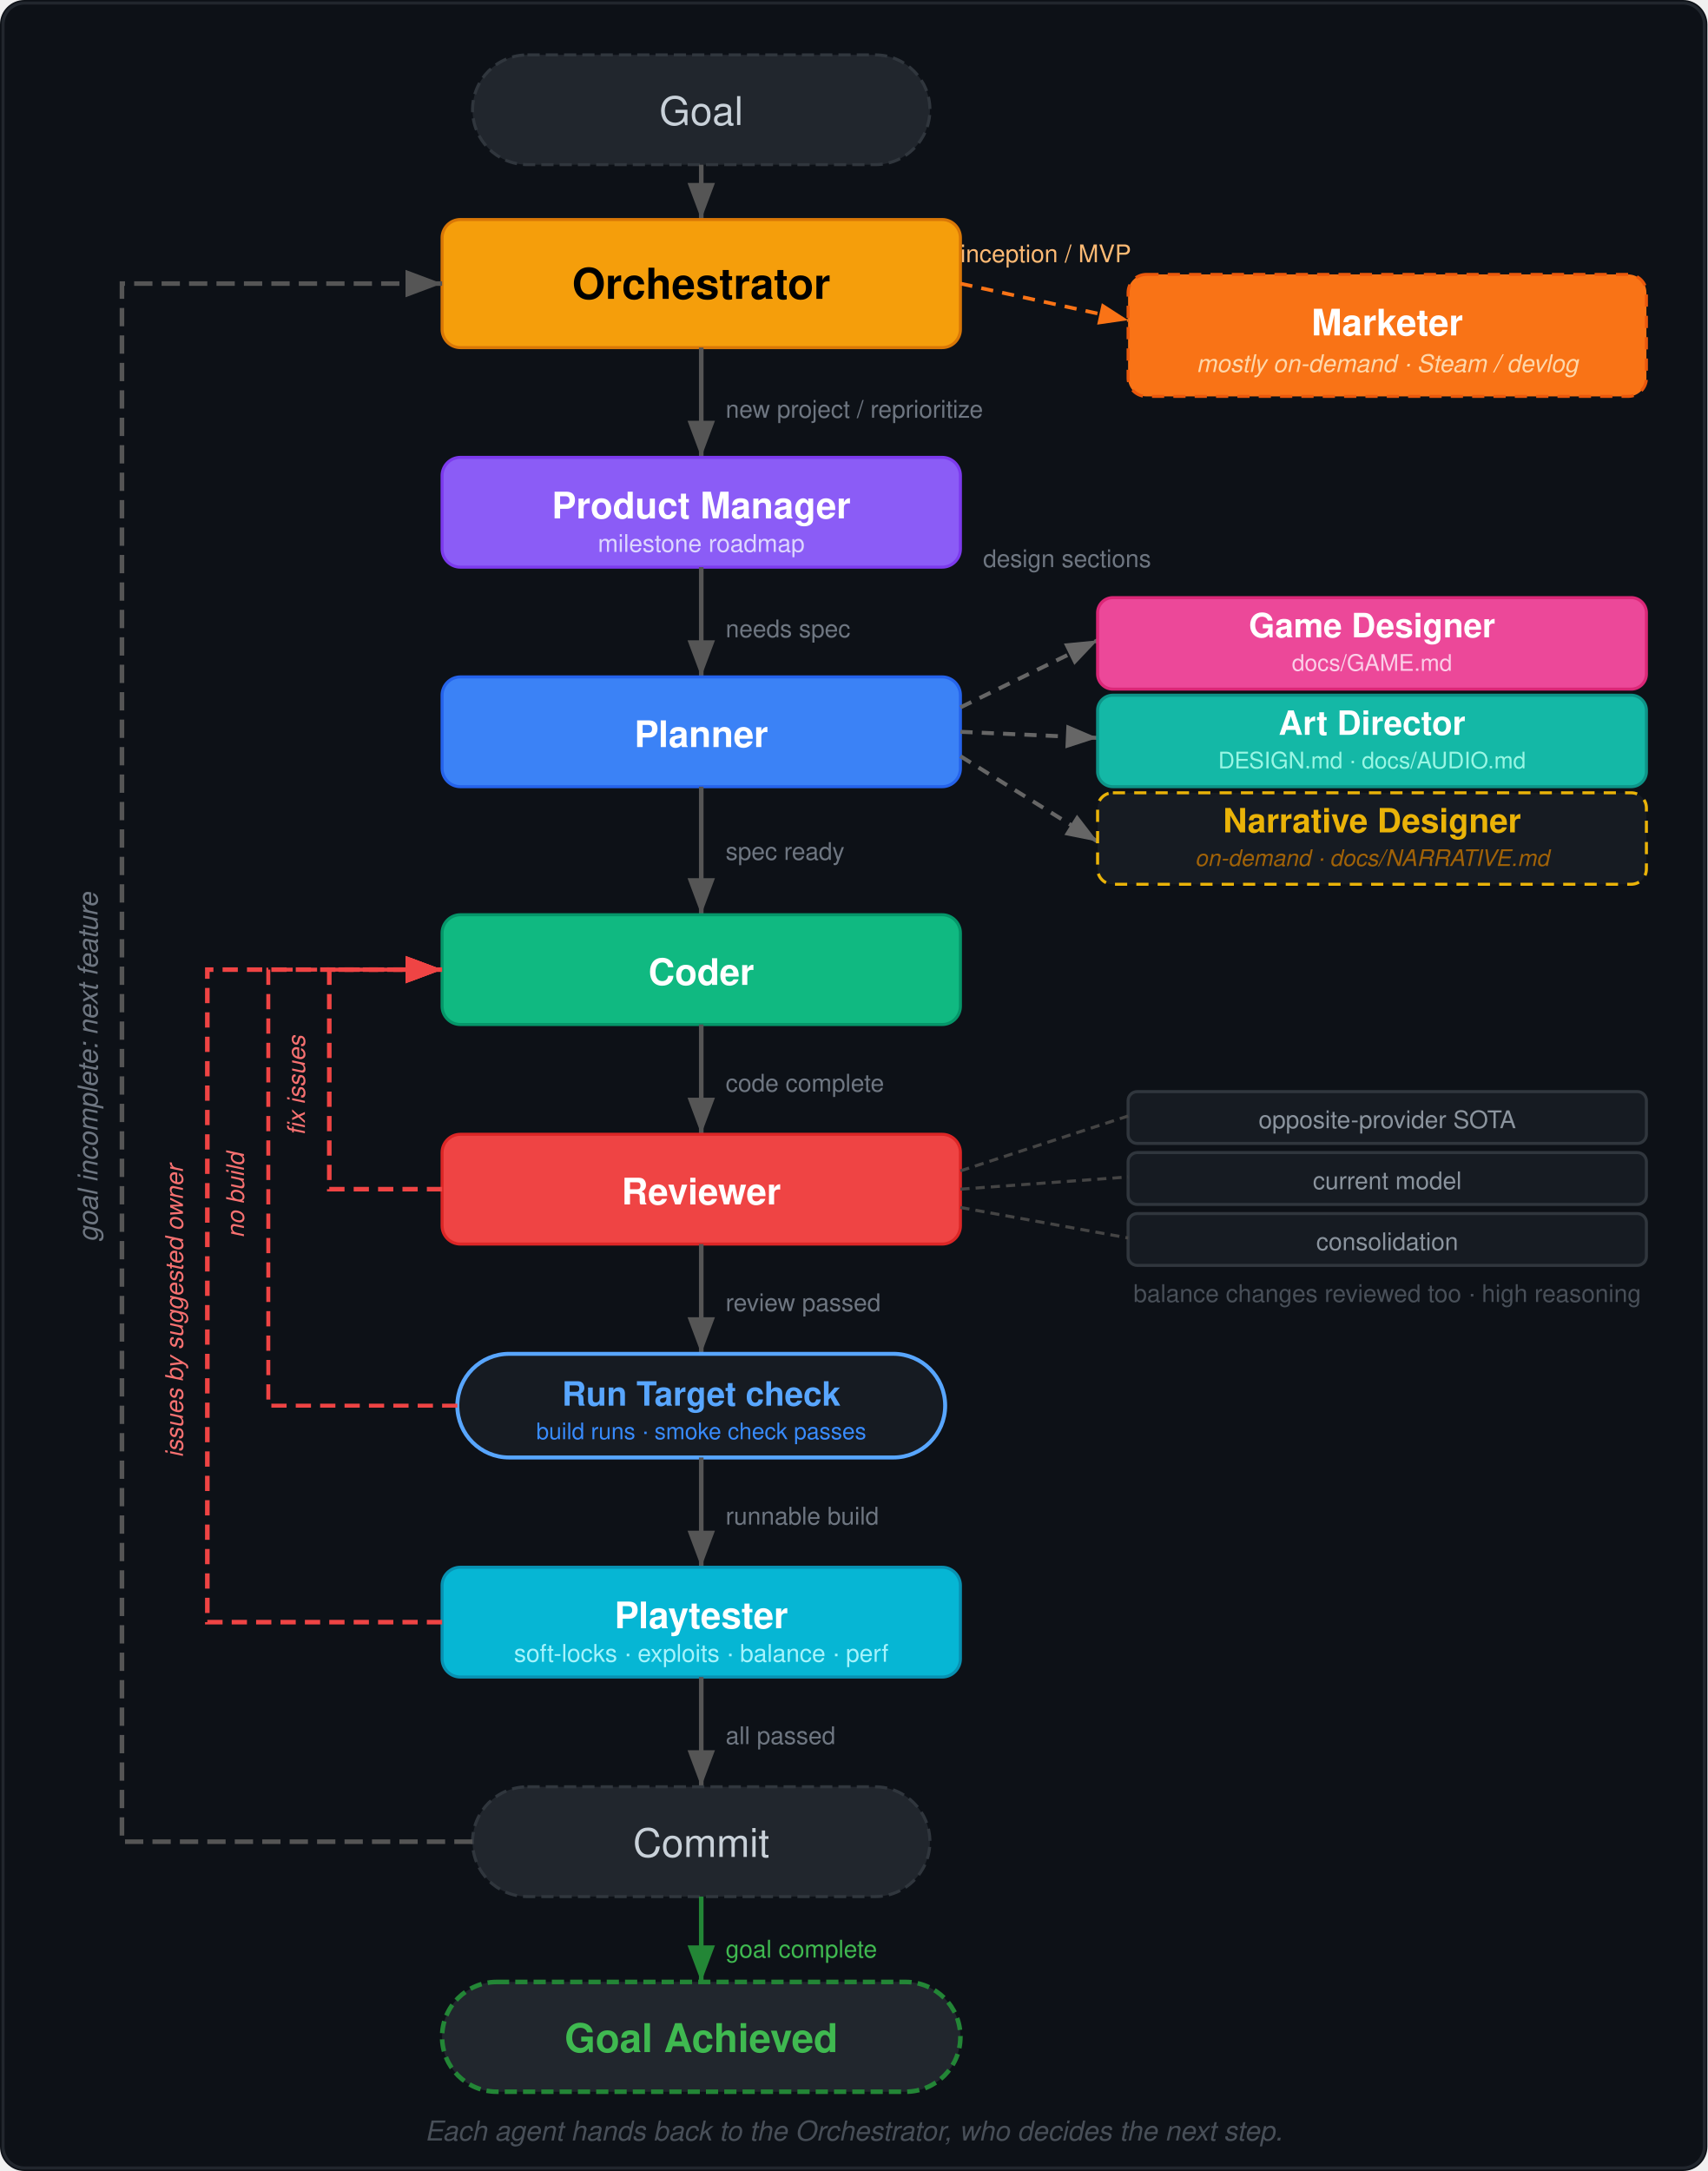
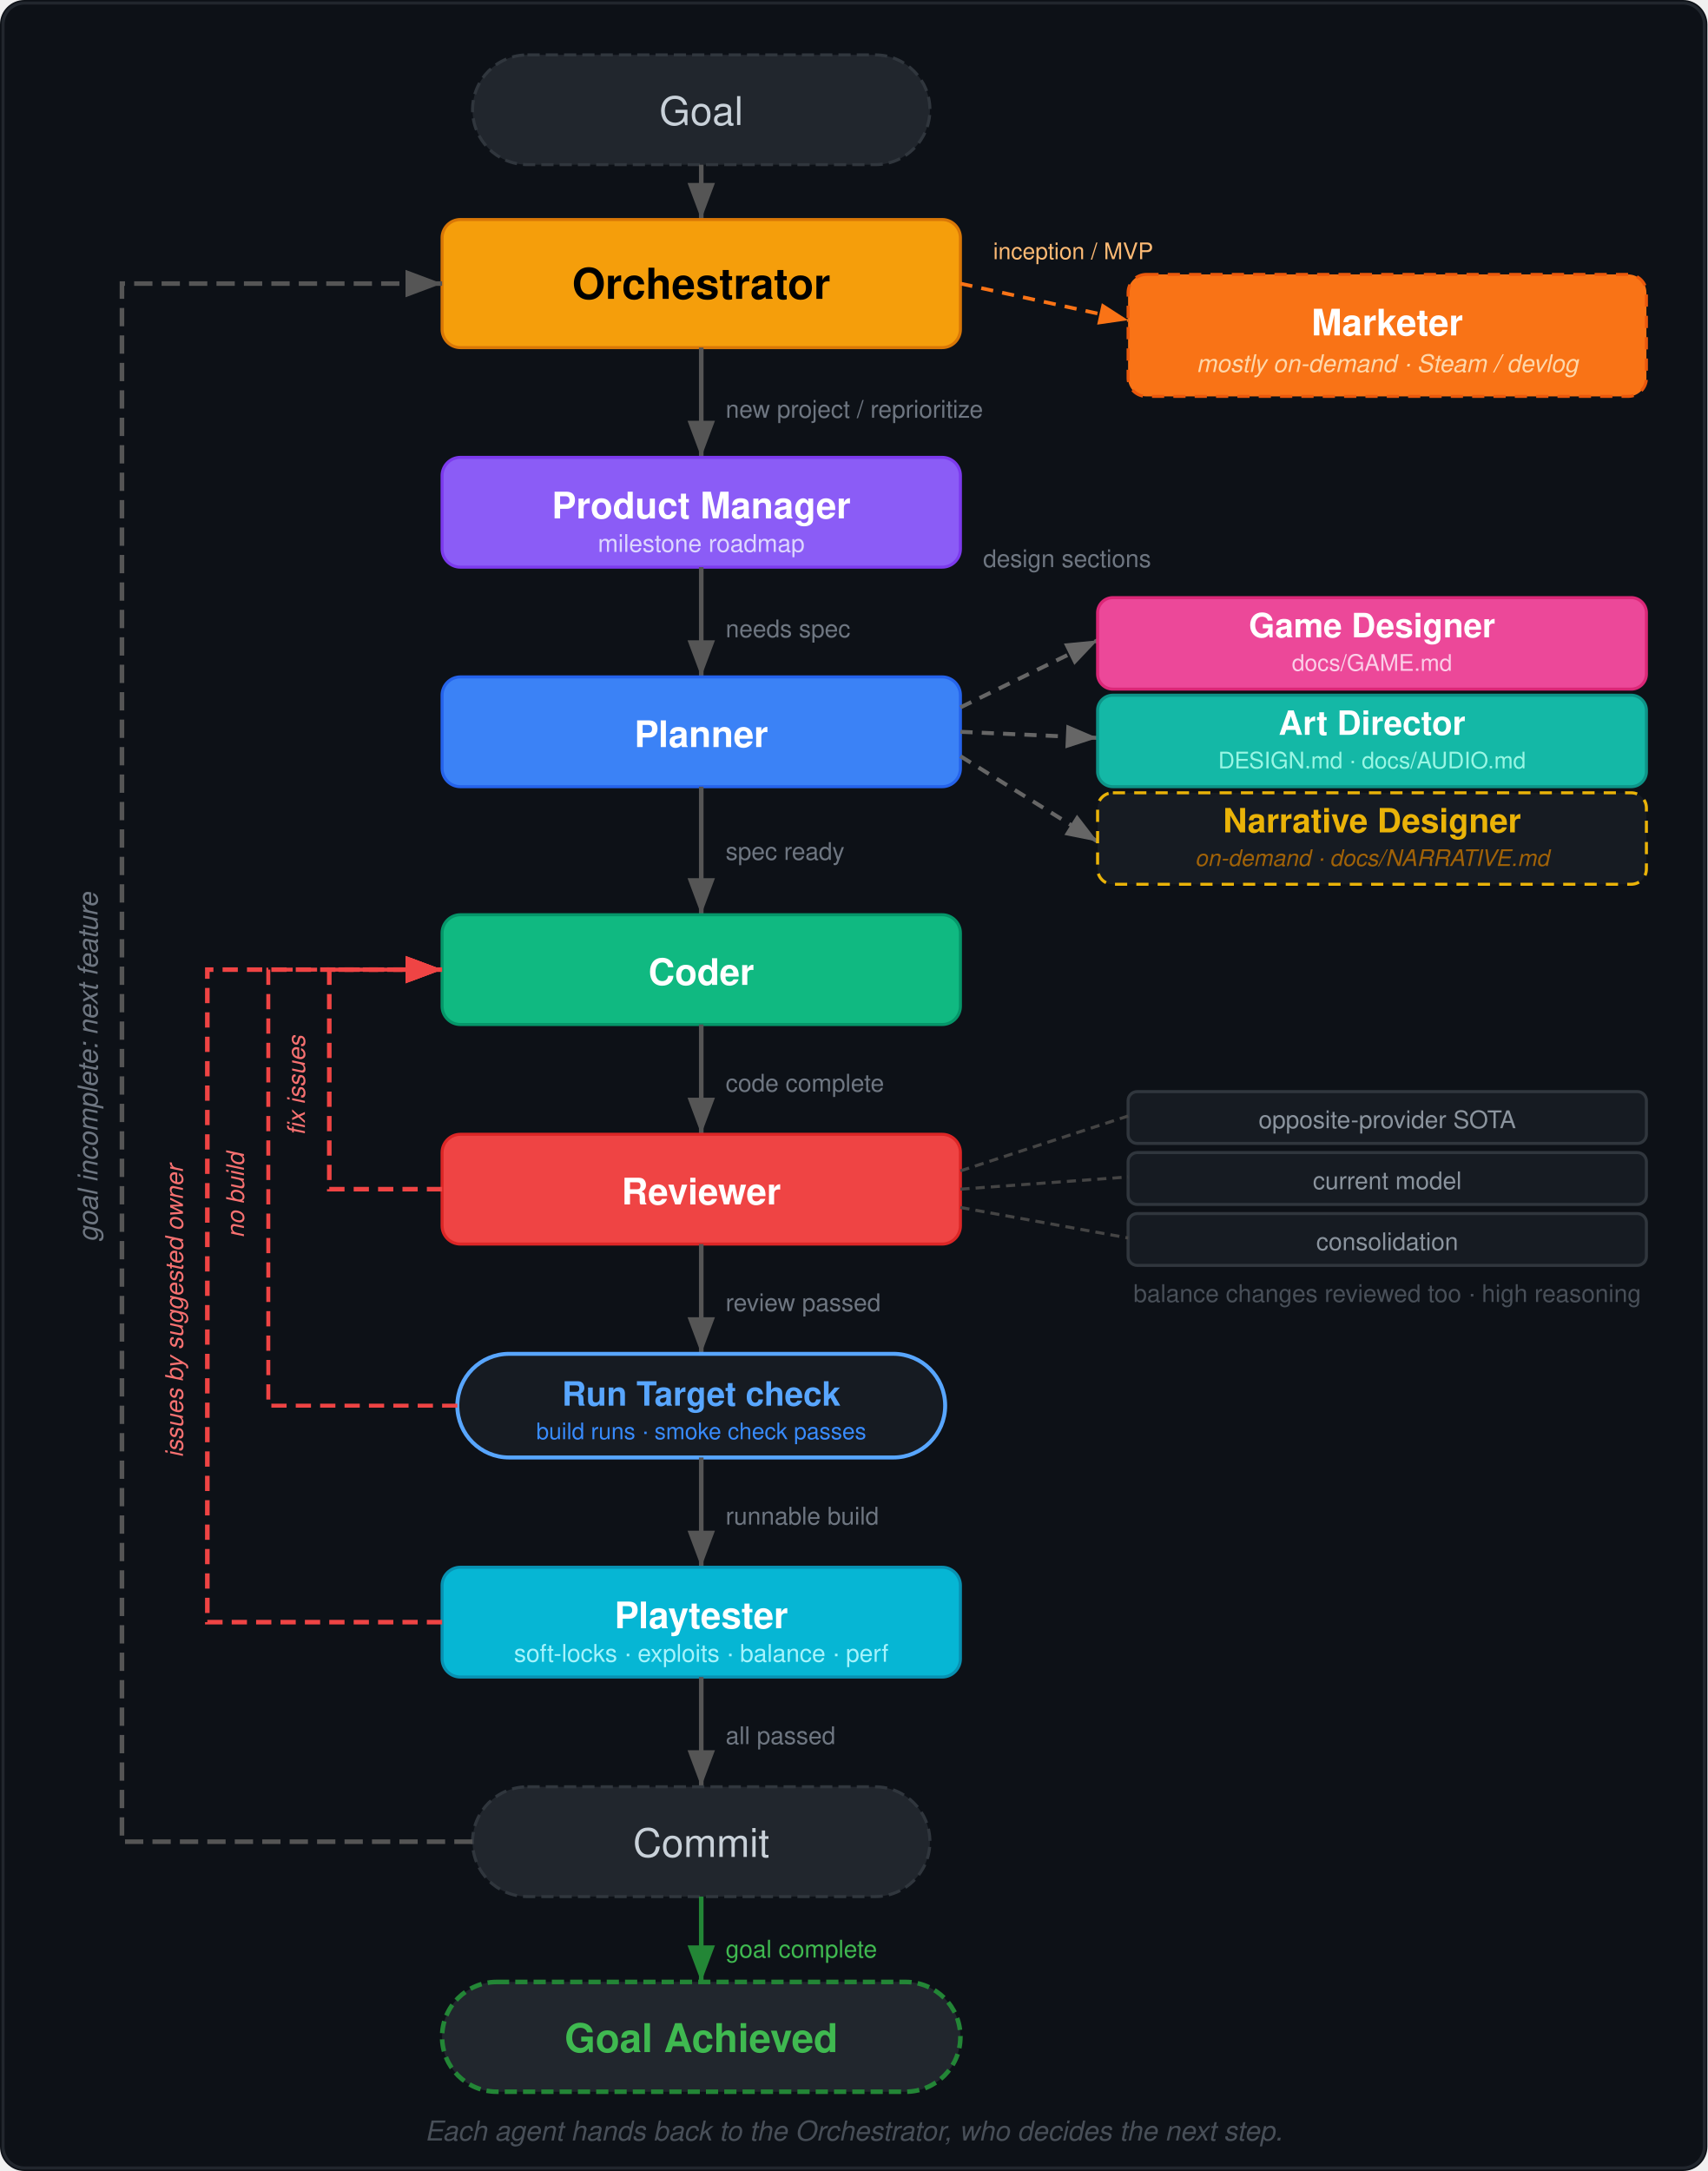
<svg xmlns="http://www.w3.org/2000/svg" viewBox="0 0 560 712">
  <defs>
    <marker id="a" markerWidth="8" markerHeight="6" refX="8" refY="3" orient="auto">
      <path d="M0,0 L8,3 L0,6" fill="#555" />
    </marker>
    <marker id="ad" markerWidth="8" markerHeight="6" refX="8" refY="3" orient="auto">
      <path d="M0,0 L8,3 L0,6" fill="#666" />
    </marker>
    <marker id="ar" markerWidth="8" markerHeight="6" refX="8" refY="3" orient="auto">
      <path d="M0,0 L8,3 L0,6" fill="#ef4444" />
    </marker>
    <marker id="ag" markerWidth="8" markerHeight="6" refX="8" refY="3" orient="auto">
      <path d="M0,0 L8,3 L0,6" fill="#238636" />
    </marker>
    <marker id="ao" markerWidth="8" markerHeight="6" refX="8" refY="3" orient="auto">
      <path d="M0,0 L8,3 L0,6" fill="#f97316" />
    </marker>
  </defs>
  <rect width="560" height="712" rx="8" fill="#0d1117" />
  <rect x="1" y="1" width="558" height="710" rx="7" fill="none" stroke="#21262d" stroke-width="1" />
  <rect x="155" y="18" width="150" height="36" rx="18" fill="#21262d" stroke="#30363d" stroke-width="1" stroke-dasharray="4,2" />
  <text x="230" y="41" font-family="Segoe UI,Helvetica,Arial,sans-serif" font-size="13" fill="#c9d1d9" text-anchor="middle" font-weight="500">Goal</text>
  <line x1="230" y1="54" x2="230" y2="72" stroke="#555" stroke-width="1.5" marker-end="url(#a)" />
  <rect x="145" y="72" width="170" height="42" rx="6" fill="#f59e0b" stroke="#d97706" stroke-width="1" />
  <text x="230" y="98" font-family="Segoe UI,Helvetica,Arial,sans-serif" font-size="14" fill="#000" text-anchor="middle" font-weight="700">Orchestrator</text>
  <line x1="230" y1="114" x2="230" y2="150" stroke="#555" stroke-width="1.5" marker-end="url(#a)" />
  <text x="238" y="137" font-family="Segoe UI,Helvetica,Arial,sans-serif" font-size="8" fill="#6e7681" text-anchor="start">new project / reprioritize</text>
  <rect x="145" y="150" width="170" height="36" rx="6" fill="#8b5cf6" stroke="#7c3aed" stroke-width="1" />
  <text x="230" y="170" font-family="Segoe UI,Helvetica,Arial,sans-serif" font-size="12" fill="#fff" text-anchor="middle" font-weight="600">Product Manager</text>
  <text x="230" y="181" font-family="Segoe UI,Helvetica,Arial,sans-serif" font-size="8" fill="#ddd6fe" text-anchor="middle">milestone roadmap</text>
  <line x1="230" y1="186" x2="230" y2="222" stroke="#555" stroke-width="1.5" marker-end="url(#a)" />
  <text x="238" y="209" font-family="Segoe UI,Helvetica,Arial,sans-serif" font-size="8" fill="#6e7681" text-anchor="start">needs spec</text>
  <rect x="145" y="222" width="170" height="36" rx="6" fill="#3b82f6" stroke="#2563eb" stroke-width="1" />
  <text x="230" y="245" font-family="Segoe UI,Helvetica,Arial,sans-serif" font-size="12" fill="#fff" text-anchor="middle" font-weight="600">Planner</text>
  <text x="350" y="186" font-family="Segoe UI,Helvetica,Arial,sans-serif" font-size="8" fill="#6e7681" text-anchor="middle">design sections</text>
  <path d="M315,232 L360,210" fill="none" stroke="#666" stroke-width="1.3" stroke-dasharray="4,3" marker-end="url(#ad)" />
  <path d="M315,240 L360,242" fill="none" stroke="#666" stroke-width="1.3" stroke-dasharray="4,3" marker-end="url(#ad)" />
  <path d="M315,248 L360,276" fill="none" stroke="#666" stroke-width="1.3" stroke-dasharray="4,3" marker-end="url(#ad)" />
  <rect x="360" y="196" width="180" height="30" rx="5" fill="#ec4899" stroke="#db2777" stroke-width="1" />
  <text x="450" y="209" font-family="Segoe UI,Helvetica,Arial,sans-serif" font-size="11" fill="#fff" text-anchor="middle" font-weight="600">Game Designer</text>
  <text x="450" y="220" font-family="Segoe UI,Helvetica,Arial,sans-serif" font-size="7.5" fill="#fbcfe8" text-anchor="middle">docs/GAME.md</text>
  <rect x="360" y="228" width="180" height="30" rx="5" fill="#14b8a6" stroke="#0d9488" stroke-width="1" />
  <text x="450" y="241" font-family="Segoe UI,Helvetica,Arial,sans-serif" font-size="11" fill="#fff" text-anchor="middle" font-weight="600">Art Director</text>
  <text x="450" y="252" font-family="Segoe UI,Helvetica,Arial,sans-serif" font-size="7.5" fill="#99f6e4" text-anchor="middle">DESIGN.md · docs/AUDIO.md</text>
  <rect x="360" y="260" width="180" height="30" rx="5" fill="#161b22" stroke="#eab308" stroke-width="1" stroke-dasharray="4,3" />
  <text x="450" y="273" font-family="Segoe UI,Helvetica,Arial,sans-serif" font-size="11" fill="#eab308" text-anchor="middle" font-weight="600">Narrative Designer</text>
  <text x="450" y="284" font-family="Segoe UI,Helvetica,Arial,sans-serif" font-size="7.5" fill="#a16207" text-anchor="middle" font-style="italic">on-demand · docs/NARRATIVE.md</text>
  <line x1="230" y1="258" x2="230" y2="300" stroke="#555" stroke-width="1.5" marker-end="url(#a)" />
  <text x="238" y="282" font-family="Segoe UI,Helvetica,Arial,sans-serif" font-size="8" fill="#6e7681" text-anchor="start">spec ready</text>
  <rect x="145" y="300" width="170" height="36" rx="6" fill="#10b981" stroke="#059669" stroke-width="1" />
  <text x="230" y="323" font-family="Segoe UI,Helvetica,Arial,sans-serif" font-size="12" fill="#fff" text-anchor="middle" font-weight="600">Coder</text>
  <line x1="230" y1="336" x2="230" y2="372" stroke="#555" stroke-width="1.5" marker-end="url(#a)" />
  <text x="238" y="358" font-family="Segoe UI,Helvetica,Arial,sans-serif" font-size="8" fill="#6e7681" text-anchor="start">code complete</text>
  <rect x="145" y="372" width="170" height="36" rx="6" fill="#ef4444" stroke="#dc2626" stroke-width="1" />
  <text x="230" y="395" font-family="Segoe UI,Helvetica,Arial,sans-serif" font-size="12" fill="#fff" text-anchor="middle" font-weight="600">Reviewer</text>
  <rect x="370" y="358" width="170" height="17" rx="3" fill="#161b22" stroke="#30363d" stroke-width="1" />
  <text x="455" y="370" font-family="Segoe UI,Helvetica,Arial,sans-serif" font-size="8" fill="#8b949e" text-anchor="middle">opposite-provider SOTA</text>
  <rect x="370" y="378" width="170" height="17" rx="3" fill="#161b22" stroke="#30363d" stroke-width="1" />
  <text x="455" y="390" font-family="Segoe UI,Helvetica,Arial,sans-serif" font-size="8" fill="#8b949e" text-anchor="middle">current model</text>
  <rect x="370" y="398" width="170" height="17" rx="3" fill="#161b22" stroke="#30363d" stroke-width="1" />
  <text x="455" y="410" font-family="Segoe UI,Helvetica,Arial,sans-serif" font-size="8" fill="#8b949e" text-anchor="middle">consolidation</text>
  <text x="455" y="427" font-family="Segoe UI,Helvetica,Arial,sans-serif" font-size="8" fill="#484f58" text-anchor="middle">balance changes reviewed too · high reasoning</text>
  <line x1="315" y1="384" x2="370" y2="366" stroke="#444" stroke-width="1" stroke-dasharray="3,2" />
  <line x1="315" y1="390" x2="370" y2="386" stroke="#444" stroke-width="1" stroke-dasharray="3,2" />
  <line x1="315" y1="396" x2="370" y2="406" stroke="#444" stroke-width="1" stroke-dasharray="3,2" />
  <path d="M145,390 L108,390 L108,318 L145,318" fill="none" stroke="#ef4444" stroke-width="1.5" stroke-dasharray="5,3" marker-end="url(#ar)" />
  <text x="100" y="356" font-family="Segoe UI,Helvetica,Arial,sans-serif" font-size="8" fill="#f87171" text-anchor="middle" font-style="italic" transform="rotate(-90,100,356)">fix issues</text>
  <line x1="230" y1="408" x2="230" y2="444" stroke="#555" stroke-width="1.5" marker-end="url(#a)" />
  <text x="238" y="430" font-family="Segoe UI,Helvetica,Arial,sans-serif" font-size="8" fill="#6e7681" text-anchor="start">review passed</text>
  <rect x="150" y="444" width="160" height="34" rx="17" fill="#161b22" stroke="#58a6ff" stroke-width="1.3" />
  <text x="230" y="461" font-family="Segoe UI,Helvetica,Arial,sans-serif" font-size="11" fill="#58a6ff" text-anchor="middle" font-weight="600">Run Target check</text>
  <text x="230" y="472" font-family="Segoe UI,Helvetica,Arial,sans-serif" font-size="7.5" fill="#388bfd" text-anchor="middle">build runs · smoke check passes</text>
  <path d="M150,461 L88,461 L88,318 L145,318" fill="none" stroke="#ef4444" stroke-width="1.3" stroke-dasharray="5,3" marker-end="url(#ar)" />
  <text x="80" y="392" font-family="Segoe UI,Helvetica,Arial,sans-serif" font-size="8" fill="#f87171" text-anchor="middle" font-style="italic" transform="rotate(-90,80,392)">no build</text>
  <line x1="230" y1="478" x2="230" y2="514" stroke="#555" stroke-width="1.5" marker-end="url(#a)" />
  <text x="238" y="500" font-family="Segoe UI,Helvetica,Arial,sans-serif" font-size="8" fill="#6e7681" text-anchor="start">runnable build</text>
  <rect x="145" y="514" width="170" height="36" rx="6" fill="#06b6d4" stroke="#0891b2" stroke-width="1" />
  <text x="230" y="534" font-family="Segoe UI,Helvetica,Arial,sans-serif" font-size="12" fill="#fff" text-anchor="middle" font-weight="600">Playtester</text>
  <text x="230" y="545" font-family="Segoe UI,Helvetica,Arial,sans-serif" font-size="8" fill="#a5f3fc" text-anchor="middle">soft-locks · exploits · balance · perf</text>
  <path d="M145,532 L68,532 L68,318 L145,318" fill="none" stroke="#ef4444" stroke-width="1.5" stroke-dasharray="5,3" marker-end="url(#ar)" />
  <text x="60" y="430" font-family="Segoe UI,Helvetica,Arial,sans-serif" font-size="8" fill="#f87171" text-anchor="middle" font-style="italic" transform="rotate(-90,60,430)">issues by suggested owner</text>
  <line x1="230" y1="550" x2="230" y2="586" stroke="#555" stroke-width="1.5" marker-end="url(#a)" />
  <text x="238" y="572" font-family="Segoe UI,Helvetica,Arial,sans-serif" font-size="8" fill="#6e7681" text-anchor="start">all passed</text>
  <rect x="155" y="586" width="150" height="36" rx="18" fill="#21262d" stroke="#30363d" stroke-width="1" stroke-dasharray="4,2" />
  <text x="230" y="609" font-family="Segoe UI,Helvetica,Arial,sans-serif" font-size="13" fill="#c9d1d9" text-anchor="middle" font-weight="500">Commit</text>
  <path d="M155,604 L40,604 L40,93 L145,93" fill="none" stroke="#555" stroke-width="1.5" stroke-dasharray="6,3" marker-end="url(#a)" />
  <text x="32" y="350" font-family="Segoe UI,Helvetica,Arial,sans-serif" font-size="9" fill="#6e7681" text-anchor="middle" font-style="italic" transform="rotate(-90,32,350)">goal incomplete: next feature</text>
  <line x1="230" y1="622" x2="230" y2="650" stroke="#238636" stroke-width="1.5" marker-end="url(#ag)" />
  <text x="238" y="642" font-family="Segoe UI,Helvetica,Arial,sans-serif" font-size="8" fill="#3fb950" text-anchor="start">goal complete</text>
  <rect x="145" y="650" width="170" height="36" rx="18" fill="#21262d" stroke="#238636" stroke-width="1.5" stroke-dasharray="4,2" />
  <text x="230" y="673" font-family="Segoe UI,Helvetica,Arial,sans-serif" font-size="13" fill="#3fb950" text-anchor="middle" font-weight="600">Goal Achieved</text>
  <text x="280" y="702" font-family="Segoe UI,Helvetica,Arial,sans-serif" font-size="9" fill="#484f58" text-anchor="middle" font-style="italic">Each agent hands back to the Orchestrator, who decides the next step.</text>
  <rect x="370" y="90" width="170" height="40" rx="6" fill="#f97316" stroke="#ea580c" stroke-width="1" stroke-dasharray="4,3" />
  <text x="455" y="110" font-family="Segoe UI,Helvetica,Arial,sans-serif" font-size="12" fill="#fff" text-anchor="middle" font-weight="600">Marketer</text>
  <text x="455" y="122" font-family="Segoe UI,Helvetica,Arial,sans-serif" font-size="8" fill="#fed7aa" text-anchor="middle" font-style="italic">mostly on-demand · Steam / devlog</text>
  <path d="M315,93 L370,105" fill="none" stroke="#f97316" stroke-width="1.2" stroke-dasharray="4,3" marker-end="url(#ao)" />
-   <text x="343" y="86" font-family="Segoe UI,Helvetica,Arial,sans-serif" font-size="8" fill="#fdba74" text-anchor="middle">inception / MVP</text>
+   <text x="352" y="85" font-family="Segoe UI,Helvetica,Arial,sans-serif" font-size="7.5" fill="#fdba74" text-anchor="middle">inception / MVP</text>
</svg>
